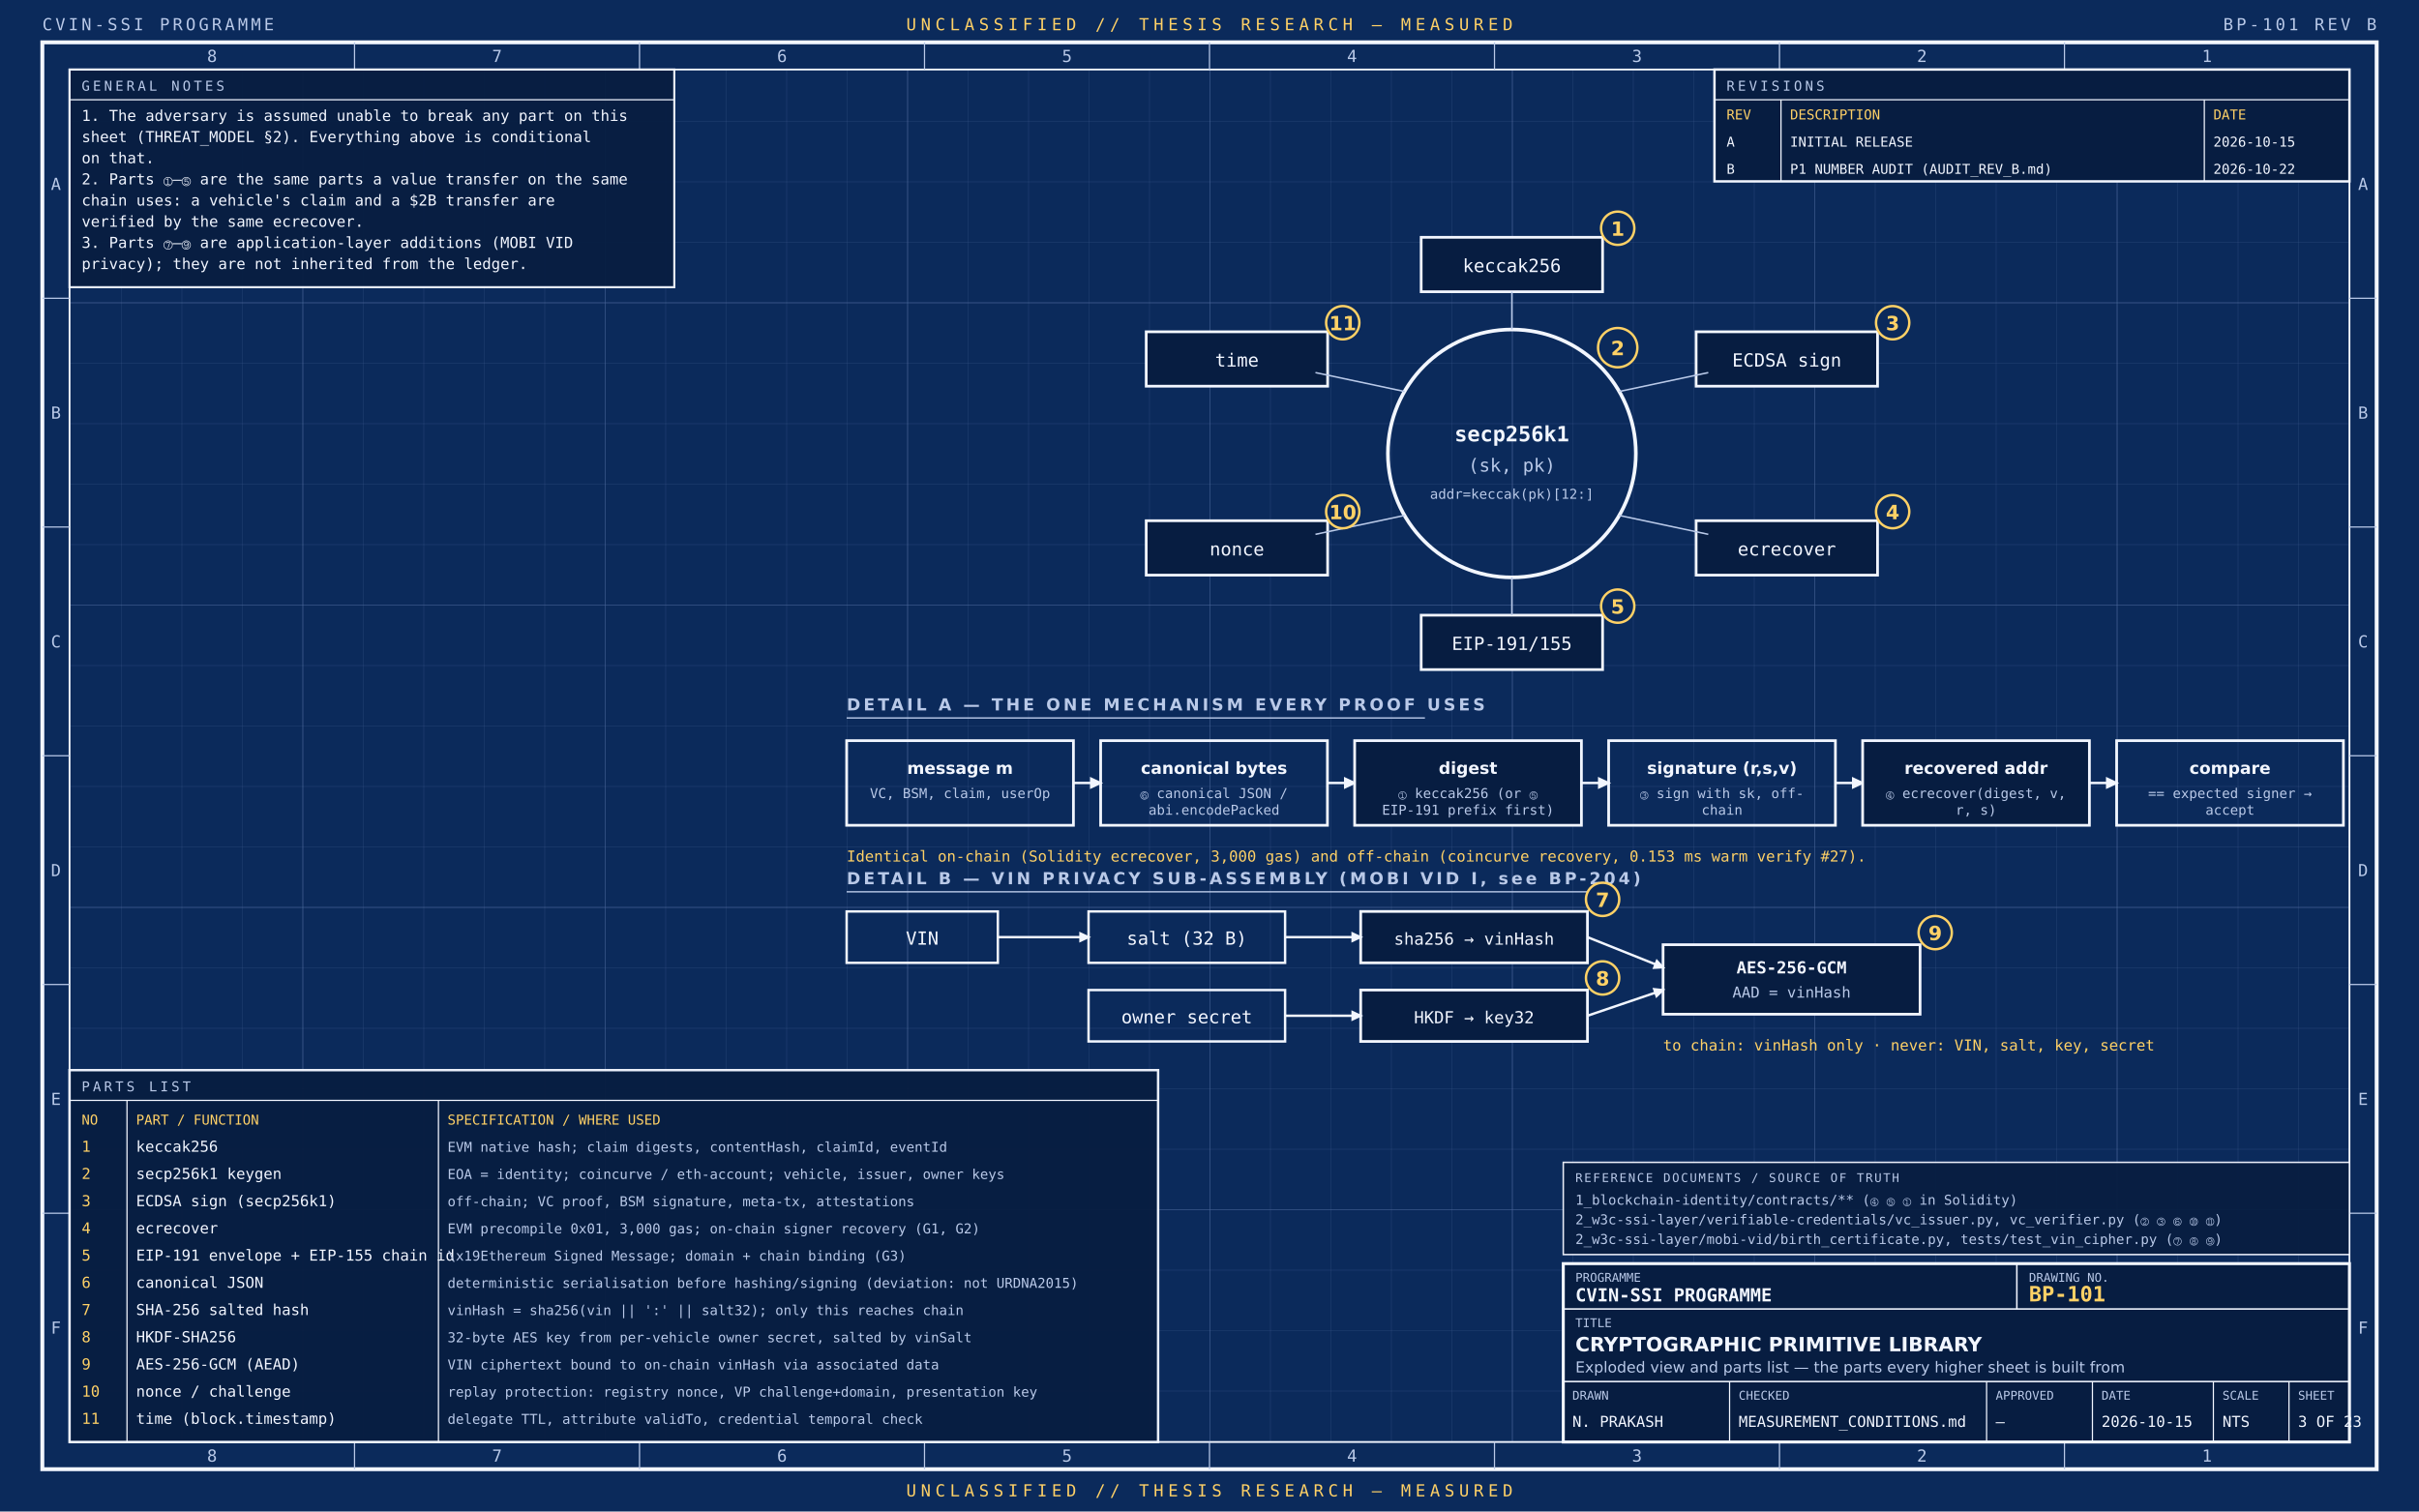
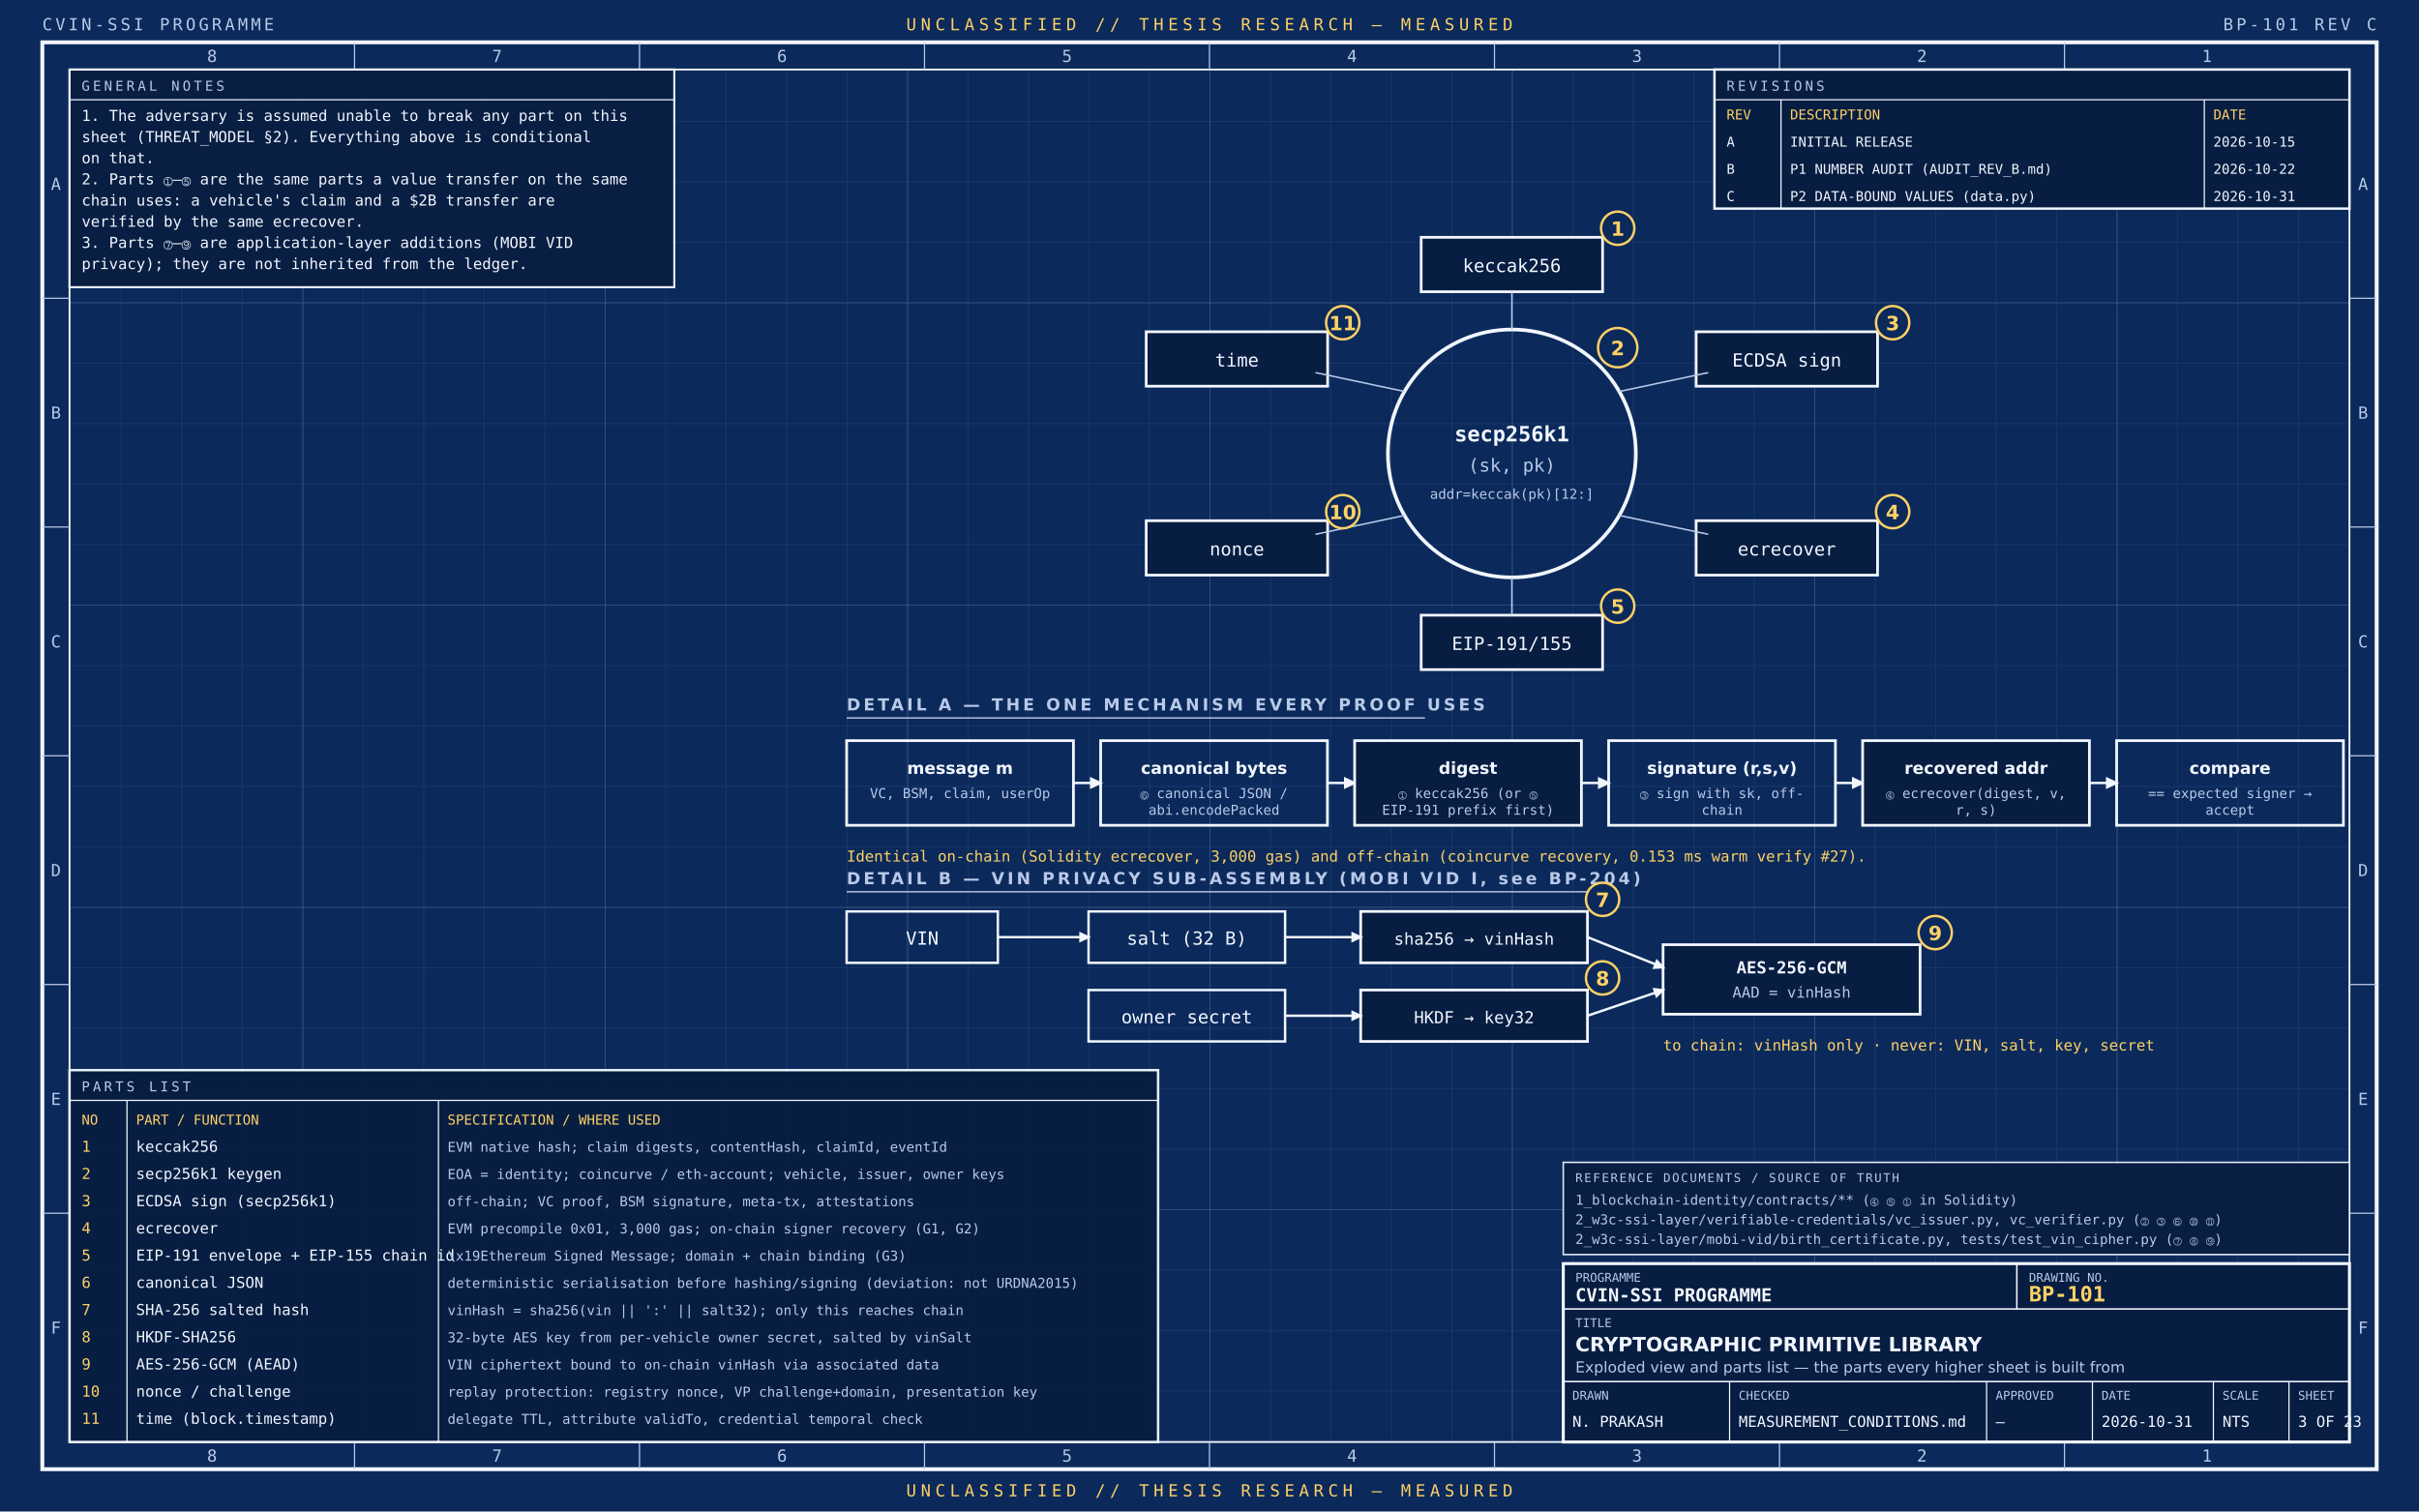
<svg xmlns="http://www.w3.org/2000/svg" width="1600" height="1000" viewBox="0 0 1600 1000">
  <defs>
    <pattern id="grid" width="40" height="40" patternUnits="userSpaceOnUse">
      <path d="M 40 0 L 0 0 0 40" fill="none" stroke="#5c78ad" stroke-width="0.35" opacity="0.55" />
    </pattern>
    <pattern id="grid2" width="200" height="200" patternUnits="userSpaceOnUse">
      <path d="M 200 0 L 0 0 0 200" fill="none" stroke="#5c78ad" stroke-width="0.7" opacity="0.6" />
    </pattern>
  </defs>
  <rect width="1600" height="1000" fill="#0b2a5b" />
  <rect x="46" y="46" width="1508" height="908" fill="url(#grid)" />
  <rect x="46" y="46" width="1508" height="908" fill="url(#grid2)" />
  <rect x="28" y="28" width="1544" height="944" fill="none" stroke="#f2f6ff" stroke-width="2.6" />
  <rect x="46" y="46" width="1508" height="908" fill="none" stroke="#f2f6ff" stroke-width="1.2" />
  <text x="140.25" y="41" font-family="DejaVu Sans Mono, Menlo, Consolas, monospace" font-size="11" fill="#b9c9e8" text-anchor="middle">8</text>
  <text x="140.25" y="967" font-family="DejaVu Sans Mono, Menlo, Consolas, monospace" font-size="11" fill="#b9c9e8" text-anchor="middle">8</text>
  <text x="328.75" y="41" font-family="DejaVu Sans Mono, Menlo, Consolas, monospace" font-size="11" fill="#b9c9e8" text-anchor="middle">7</text>
  <text x="328.75" y="967" font-family="DejaVu Sans Mono, Menlo, Consolas, monospace" font-size="11" fill="#b9c9e8" text-anchor="middle">7</text>
  <line x1="234.5" y1="28" x2="234.5" y2="46" stroke="#b9c9e8" stroke-width="0.8" />
  <line x1="234.5" y1="954" x2="234.5" y2="972" stroke="#b9c9e8" stroke-width="0.8" />
  <text x="517.25" y="41" font-family="DejaVu Sans Mono, Menlo, Consolas, monospace" font-size="11" fill="#b9c9e8" text-anchor="middle">6</text>
  <text x="517.25" y="967" font-family="DejaVu Sans Mono, Menlo, Consolas, monospace" font-size="11" fill="#b9c9e8" text-anchor="middle">6</text>
  <line x1="423.0" y1="28" x2="423.0" y2="46" stroke="#b9c9e8" stroke-width="0.8" />
  <line x1="423.0" y1="954" x2="423.0" y2="972" stroke="#b9c9e8" stroke-width="0.8" />
  <text x="705.75" y="41" font-family="DejaVu Sans Mono, Menlo, Consolas, monospace" font-size="11" fill="#b9c9e8" text-anchor="middle">5</text>
  <text x="705.75" y="967" font-family="DejaVu Sans Mono, Menlo, Consolas, monospace" font-size="11" fill="#b9c9e8" text-anchor="middle">5</text>
  <line x1="611.5" y1="28" x2="611.5" y2="46" stroke="#b9c9e8" stroke-width="0.8" />
  <line x1="611.5" y1="954" x2="611.5" y2="972" stroke="#b9c9e8" stroke-width="0.8" />
  <text x="894.25" y="41" font-family="DejaVu Sans Mono, Menlo, Consolas, monospace" font-size="11" fill="#b9c9e8" text-anchor="middle">4</text>
  <text x="894.25" y="967" font-family="DejaVu Sans Mono, Menlo, Consolas, monospace" font-size="11" fill="#b9c9e8" text-anchor="middle">4</text>
  <line x1="800.0" y1="28" x2="800.0" y2="46" stroke="#b9c9e8" stroke-width="0.8" />
  <line x1="800.0" y1="954" x2="800.0" y2="972" stroke="#b9c9e8" stroke-width="0.8" />
  <text x="1082.75" y="41" font-family="DejaVu Sans Mono, Menlo, Consolas, monospace" font-size="11" fill="#b9c9e8" text-anchor="middle">3</text>
  <text x="1082.75" y="967" font-family="DejaVu Sans Mono, Menlo, Consolas, monospace" font-size="11" fill="#b9c9e8" text-anchor="middle">3</text>
  <line x1="988.5" y1="28" x2="988.5" y2="46" stroke="#b9c9e8" stroke-width="0.8" />
  <line x1="988.5" y1="954" x2="988.5" y2="972" stroke="#b9c9e8" stroke-width="0.8" />
  <text x="1271.25" y="41" font-family="DejaVu Sans Mono, Menlo, Consolas, monospace" font-size="11" fill="#b9c9e8" text-anchor="middle">2</text>
  <text x="1271.25" y="967" font-family="DejaVu Sans Mono, Menlo, Consolas, monospace" font-size="11" fill="#b9c9e8" text-anchor="middle">2</text>
  <line x1="1177.0" y1="28" x2="1177.0" y2="46" stroke="#b9c9e8" stroke-width="0.8" />
  <line x1="1177.0" y1="954" x2="1177.0" y2="972" stroke="#b9c9e8" stroke-width="0.8" />
  <text x="1459.75" y="41" font-family="DejaVu Sans Mono, Menlo, Consolas, monospace" font-size="11" fill="#b9c9e8" text-anchor="middle">1</text>
  <text x="1459.75" y="967" font-family="DejaVu Sans Mono, Menlo, Consolas, monospace" font-size="11" fill="#b9c9e8" text-anchor="middle">1</text>
  <line x1="1365.5" y1="28" x2="1365.5" y2="46" stroke="#b9c9e8" stroke-width="0.8" />
  <line x1="1365.5" y1="954" x2="1365.5" y2="972" stroke="#b9c9e8" stroke-width="0.8" />
  <text x="37" y="125.667" font-family="DejaVu Sans Mono, Menlo, Consolas, monospace" font-size="11" fill="#b9c9e8" text-anchor="middle">A</text>
  <text x="1563" y="125.667" font-family="DejaVu Sans Mono, Menlo, Consolas, monospace" font-size="11" fill="#b9c9e8" text-anchor="middle">A</text>
  <text x="37" y="277.0" font-family="DejaVu Sans Mono, Menlo, Consolas, monospace" font-size="11" fill="#b9c9e8" text-anchor="middle">B</text>
  <text x="1563" y="277.0" font-family="DejaVu Sans Mono, Menlo, Consolas, monospace" font-size="11" fill="#b9c9e8" text-anchor="middle">B</text>
  <line x1="28" y1="197.333" x2="46" y2="197.333" stroke="#b9c9e8" stroke-width="0.8" />
  <line x1="1554" y1="197.333" x2="1572" y2="197.333" stroke="#b9c9e8" stroke-width="0.8" />
  <text x="37" y="428.333" font-family="DejaVu Sans Mono, Menlo, Consolas, monospace" font-size="11" fill="#b9c9e8" text-anchor="middle">C</text>
  <text x="1563" y="428.333" font-family="DejaVu Sans Mono, Menlo, Consolas, monospace" font-size="11" fill="#b9c9e8" text-anchor="middle">C</text>
  <line x1="28" y1="348.667" x2="46" y2="348.667" stroke="#b9c9e8" stroke-width="0.8" />
  <line x1="1554" y1="348.667" x2="1572" y2="348.667" stroke="#b9c9e8" stroke-width="0.8" />
  <text x="37" y="579.667" font-family="DejaVu Sans Mono, Menlo, Consolas, monospace" font-size="11" fill="#b9c9e8" text-anchor="middle">D</text>
  <text x="1563" y="579.667" font-family="DejaVu Sans Mono, Menlo, Consolas, monospace" font-size="11" fill="#b9c9e8" text-anchor="middle">D</text>
  <line x1="28" y1="500.0" x2="46" y2="500.0" stroke="#b9c9e8" stroke-width="0.8" />
  <line x1="1554" y1="500.0" x2="1572" y2="500.0" stroke="#b9c9e8" stroke-width="0.8" />
  <text x="37" y="731.0" font-family="DejaVu Sans Mono, Menlo, Consolas, monospace" font-size="11" fill="#b9c9e8" text-anchor="middle">E</text>
  <text x="1563" y="731.0" font-family="DejaVu Sans Mono, Menlo, Consolas, monospace" font-size="11" fill="#b9c9e8" text-anchor="middle">E</text>
  <line x1="28" y1="651.333" x2="46" y2="651.333" stroke="#b9c9e8" stroke-width="0.8" />
  <line x1="1554" y1="651.333" x2="1572" y2="651.333" stroke="#b9c9e8" stroke-width="0.8" />
  <text x="37" y="882.333" font-family="DejaVu Sans Mono, Menlo, Consolas, monospace" font-size="11" fill="#b9c9e8" text-anchor="middle">F</text>
  <text x="1563" y="882.333" font-family="DejaVu Sans Mono, Menlo, Consolas, monospace" font-size="11" fill="#b9c9e8" text-anchor="middle">F</text>
  <line x1="28" y1="802.667" x2="46" y2="802.667" stroke="#b9c9e8" stroke-width="0.8" />
  <line x1="1554" y1="802.667" x2="1572" y2="802.667" stroke="#b9c9e8" stroke-width="0.8" />
  <text x="800.0" y="20" font-family="DejaVu Sans Mono, Menlo, Consolas, monospace" font-size="11" fill="#ffd166" text-anchor="middle" letter-spacing="3">UNCLASSIFIED // THESIS RESEARCH — MEASURED</text>
  <text x="800.0" y="990" font-family="DejaVu Sans Mono, Menlo, Consolas, monospace" font-size="11" fill="#ffd166" text-anchor="middle" letter-spacing="3">UNCLASSIFIED // THESIS RESEARCH — MEASURED</text>
  <text x="28" y="20" font-family="DejaVu Sans Mono, Menlo, Consolas, monospace" font-size="11" fill="#b9c9e8" letter-spacing="2">CVIN-SSI PROGRAMME</text>
-   <text x="1572" y="20" font-family="DejaVu Sans Mono, Menlo, Consolas, monospace" font-size="11" fill="#b9c9e8" text-anchor="end" letter-spacing="2">BP-101  REV B</text>
+   <text x="1572" y="20" font-family="DejaVu Sans Mono, Menlo, Consolas, monospace" font-size="11" fill="#b9c9e8" text-anchor="end" letter-spacing="2">BP-101  REV C</text>
  <circle cx="1000" cy="300" r="82" fill="none" stroke="#f2f6ff" stroke-width="2.4" />
  <text x="1000" y="292" font-family="DejaVu Sans Mono, Menlo, Consolas, monospace" font-size="14" fill="#f2f6ff" text-anchor="middle" font-weight="bold" opacity="1.0">secp256k1</text>
  <text x="1000" y="312" font-family="DejaVu Sans Mono, Menlo, Consolas, monospace" font-size="12" fill="#b9c9e8" text-anchor="middle" font-weight="normal" opacity="1.0">(sk, pk)</text>
  <text x="1000" y="330" font-family="DejaVu Sans Mono, Menlo, Consolas, monospace" font-size="9" fill="#b9c9e8" text-anchor="middle" font-weight="normal" opacity="1.0">addr=keccak(pk)[12:]</text>
  <circle cx="1070" cy="230" r="13" fill="#0b2a5b" stroke="#ffd166" stroke-width="1.6" />
  <text x="1070" y="235" font-family="DejaVu Sans, Helvetica, Arial, sans-serif" font-size="13" fill="#ffd166" text-anchor="middle" font-weight="bold" opacity="1.0">2</text>
  <rect x="940.0" y="157.0" width="120" height="36" rx="0" fill="#071d41" stroke="#f2f6ff" stroke-width="1.8" opacity="1.0" />
  <text x="1000.0" y="180.0" font-family="DejaVu Sans Mono, Menlo, Consolas, monospace" font-size="12" fill="#f2f6ff" text-anchor="middle" font-weight="normal" opacity="1.0">keccak256</text>
  <line x1="1000.0" y1="218.0" x2="1000.0" y2="193.0" stroke="#b9c9e8" stroke-width="1.0" opacity="1.0" />
  <circle cx="1070.0" cy="151.0" r="11" fill="#0b2a5b" stroke="#ffd166" stroke-width="1.6" />
  <text x="1070.0" y="156.0" font-family="DejaVu Sans, Helvetica, Arial, sans-serif" font-size="13" fill="#ffd166" text-anchor="middle" font-weight="bold" opacity="1.0">1</text>
  <rect x="1121.865" y="219.5" width="120" height="36" rx="0" fill="#071d41" stroke="#f2f6ff" stroke-width="1.8" opacity="1.0" />
  <text x="1181.865" y="242.5" font-family="DejaVu Sans Mono, Menlo, Consolas, monospace" font-size="12" fill="#f2f6ff" text-anchor="middle" font-weight="normal" opacity="1.0">ECDSA sign</text>
  <line x1="1071.014" y1="259.0" x2="1129.904" y2="246.5" stroke="#b9c9e8" stroke-width="1.0" opacity="1.0" />
  <circle cx="1251.865" cy="213.5" r="11" fill="#0b2a5b" stroke="#ffd166" stroke-width="1.6" />
  <text x="1251.865" y="218.5" font-family="DejaVu Sans, Helvetica, Arial, sans-serif" font-size="13" fill="#ffd166" text-anchor="middle" font-weight="bold" opacity="1.0">3</text>
  <rect x="1121.865" y="344.5" width="120" height="36" rx="0" fill="#071d41" stroke="#f2f6ff" stroke-width="1.8" opacity="1.0" />
  <text x="1181.865" y="367.5" font-family="DejaVu Sans Mono, Menlo, Consolas, monospace" font-size="12" fill="#f2f6ff" text-anchor="middle" font-weight="normal" opacity="1.0">ecrecover</text>
  <line x1="1071.014" y1="341.0" x2="1129.904" y2="353.5" stroke="#b9c9e8" stroke-width="1.0" opacity="1.0" />
  <circle cx="1251.865" cy="338.5" r="11" fill="#0b2a5b" stroke="#ffd166" stroke-width="1.6" />
  <text x="1251.865" y="343.5" font-family="DejaVu Sans, Helvetica, Arial, sans-serif" font-size="13" fill="#ffd166" text-anchor="middle" font-weight="bold" opacity="1.0">4</text>
  <rect x="940.0" y="407.0" width="120" height="36" rx="0" fill="#071d41" stroke="#f2f6ff" stroke-width="1.8" opacity="1.0" />
  <text x="1000.0" y="430.0" font-family="DejaVu Sans Mono, Menlo, Consolas, monospace" font-size="12" fill="#f2f6ff" text-anchor="middle" font-weight="normal" opacity="1.0">EIP-191/155</text>
  <line x1="1000.0" y1="382.0" x2="1000.0" y2="407.0" stroke="#b9c9e8" stroke-width="1.0" opacity="1.0" />
  <circle cx="1070.0" cy="401.0" r="11" fill="#0b2a5b" stroke="#ffd166" stroke-width="1.6" />
  <text x="1070.0" y="406.0" font-family="DejaVu Sans, Helvetica, Arial, sans-serif" font-size="13" fill="#ffd166" text-anchor="middle" font-weight="bold" opacity="1.0">5</text>
  <rect x="758.135" y="344.5" width="120" height="36" rx="0" fill="#071d41" stroke="#f2f6ff" stroke-width="1.8" opacity="1.0" />
  <text x="818.135" y="367.5" font-family="DejaVu Sans Mono, Menlo, Consolas, monospace" font-size="12" fill="#f2f6ff" text-anchor="middle" font-weight="normal" opacity="1.0">nonce</text>
  <line x1="928.986" y1="341.0" x2="870.096" y2="353.5" stroke="#b9c9e8" stroke-width="1.0" opacity="1.0" />
  <circle cx="888.135" cy="338.5" r="11" fill="#0b2a5b" stroke="#ffd166" stroke-width="1.6" />
  <text x="888.135" y="343.5" font-family="DejaVu Sans, Helvetica, Arial, sans-serif" font-size="13" fill="#ffd166" text-anchor="middle" font-weight="bold" opacity="1.0">10</text>
  <rect x="758.135" y="219.5" width="120" height="36" rx="0" fill="#071d41" stroke="#f2f6ff" stroke-width="1.8" opacity="1.0" />
  <text x="818.135" y="242.5" font-family="DejaVu Sans Mono, Menlo, Consolas, monospace" font-size="12" fill="#f2f6ff" text-anchor="middle" font-weight="normal" opacity="1.0">time</text>
  <line x1="928.986" y1="259.0" x2="870.096" y2="246.5" stroke="#b9c9e8" stroke-width="1.0" opacity="1.0" />
  <circle cx="888.135" cy="213.5" r="11" fill="#0b2a5b" stroke="#ffd166" stroke-width="1.6" />
  <text x="888.135" y="218.5" font-family="DejaVu Sans, Helvetica, Arial, sans-serif" font-size="13" fill="#ffd166" text-anchor="middle" font-weight="bold" opacity="1.0">11</text>
  <text x="560" y="470" font-family="DejaVu Sans, Helvetica, Arial, sans-serif" font-size="11" fill="#b9c9e8" text-anchor="start" font-weight="bold" opacity="1.0" letter-spacing="2">DETAIL A — THE ONE MECHANISM EVERY PROOF USES</text>
  <line x1="560" y1="475" x2="942.5" y2="475" stroke="#b9c9e8" stroke-width="0.9" opacity="1.0" />
  <rect x="560" y="490" width="150" height="56" rx="0" fill="none" stroke="#f2f6ff" stroke-width="1.8" opacity="1.0" />
  <text x="635" y="512" font-family="DejaVu Sans, Helvetica, Arial, sans-serif" font-size="11" fill="#f2f6ff" text-anchor="middle" font-weight="bold" opacity="1.0">message m</text>
  <text x="635" y="528" font-family="DejaVu Sans Mono, Menlo, Consolas, monospace" font-size="9" fill="#b9c9e8" text-anchor="middle" font-weight="normal" opacity="1.0">VC, BSM, claim, userOp</text>
  <line x1="710" y1="518" x2="728" y2="518" stroke="#f2f6ff" stroke-width="1.6" opacity="1.0" />
  <polygon points="721.656,520.958 728,518 721.656,515.042" fill="#f2f6ff" stroke="#f2f6ff" stroke-width="1.4" />
  <rect x="728" y="490" width="150" height="56" rx="0" fill="none" stroke="#f2f6ff" stroke-width="1.8" opacity="1.0" />
  <text x="803" y="512" font-family="DejaVu Sans, Helvetica, Arial, sans-serif" font-size="11" fill="#f2f6ff" text-anchor="middle" font-weight="bold" opacity="1.0">canonical bytes</text>
  <text x="803" y="528" font-family="DejaVu Sans Mono, Menlo, Consolas, monospace" font-size="9" fill="#b9c9e8" text-anchor="middle" font-weight="normal" opacity="1.0">⑥ canonical JSON /</text>
  <text x="803" y="539" font-family="DejaVu Sans Mono, Menlo, Consolas, monospace" font-size="9" fill="#b9c9e8" text-anchor="middle" font-weight="normal" opacity="1.0">abi.encodePacked</text>
  <line x1="878" y1="518" x2="896" y2="518" stroke="#f2f6ff" stroke-width="1.6" opacity="1.0" />
  <polygon points="889.656,520.958 896,518 889.656,515.042" fill="#f2f6ff" stroke="#f2f6ff" stroke-width="1.4" />
  <rect x="896" y="490" width="150" height="56" rx="0" fill="#071d41" stroke="#f2f6ff" stroke-width="1.8" opacity="1.0" />
  <text x="971" y="512" font-family="DejaVu Sans, Helvetica, Arial, sans-serif" font-size="11" fill="#f2f6ff" text-anchor="middle" font-weight="bold" opacity="1.0">digest</text>
  <text x="971" y="528" font-family="DejaVu Sans Mono, Menlo, Consolas, monospace" font-size="9" fill="#b9c9e8" text-anchor="middle" font-weight="normal" opacity="1.0">① keccak256 (or ⑤</text>
  <text x="971" y="539" font-family="DejaVu Sans Mono, Menlo, Consolas, monospace" font-size="9" fill="#b9c9e8" text-anchor="middle" font-weight="normal" opacity="1.0">EIP-191 prefix first)</text>
  <line x1="1046" y1="518" x2="1064" y2="518" stroke="#f2f6ff" stroke-width="1.6" opacity="1.0" />
  <polygon points="1057.656,520.958 1064,518 1057.656,515.042" fill="#f2f6ff" stroke="#f2f6ff" stroke-width="1.4" />
  <rect x="1064" y="490" width="150" height="56" rx="0" fill="none" stroke="#f2f6ff" stroke-width="1.8" opacity="1.0" />
  <text x="1139" y="512" font-family="DejaVu Sans, Helvetica, Arial, sans-serif" font-size="11" fill="#f2f6ff" text-anchor="middle" font-weight="bold" opacity="1.0">signature (r,s,v)</text>
  <text x="1139" y="528" font-family="DejaVu Sans Mono, Menlo, Consolas, monospace" font-size="9" fill="#b9c9e8" text-anchor="middle" font-weight="normal" opacity="1.0">③ sign with sk, off-</text>
  <text x="1139" y="539" font-family="DejaVu Sans Mono, Menlo, Consolas, monospace" font-size="9" fill="#b9c9e8" text-anchor="middle" font-weight="normal" opacity="1.0">chain</text>
  <line x1="1214" y1="518" x2="1232" y2="518" stroke="#f2f6ff" stroke-width="1.6" opacity="1.0" />
  <polygon points="1225.656,520.958 1232,518 1225.656,515.042" fill="#f2f6ff" stroke="#f2f6ff" stroke-width="1.4" />
  <rect x="1232" y="490" width="150" height="56" rx="0" fill="#071d41" stroke="#f2f6ff" stroke-width="1.8" opacity="1.0" />
  <text x="1307" y="512" font-family="DejaVu Sans, Helvetica, Arial, sans-serif" font-size="11" fill="#f2f6ff" text-anchor="middle" font-weight="bold" opacity="1.0">recovered addr</text>
  <text x="1307" y="528" font-family="DejaVu Sans Mono, Menlo, Consolas, monospace" font-size="9" fill="#b9c9e8" text-anchor="middle" font-weight="normal" opacity="1.0">④ ecrecover(digest, v,</text>
  <text x="1307" y="539" font-family="DejaVu Sans Mono, Menlo, Consolas, monospace" font-size="9" fill="#b9c9e8" text-anchor="middle" font-weight="normal" opacity="1.0">r, s)</text>
  <line x1="1382" y1="518" x2="1400" y2="518" stroke="#f2f6ff" stroke-width="1.6" opacity="1.0" />
  <polygon points="1393.656,520.958 1400,518 1393.656,515.042" fill="#f2f6ff" stroke="#f2f6ff" stroke-width="1.4" />
  <rect x="1400" y="490" width="150" height="56" rx="0" fill="none" stroke="#f2f6ff" stroke-width="1.8" opacity="1.0" />
  <text x="1475" y="512" font-family="DejaVu Sans, Helvetica, Arial, sans-serif" font-size="11" fill="#f2f6ff" text-anchor="middle" font-weight="bold" opacity="1.0">compare</text>
  <text x="1475" y="528" font-family="DejaVu Sans Mono, Menlo, Consolas, monospace" font-size="9" fill="#b9c9e8" text-anchor="middle" font-weight="normal" opacity="1.0">== expected signer →</text>
  <text x="1475" y="539" font-family="DejaVu Sans Mono, Menlo, Consolas, monospace" font-size="9" fill="#b9c9e8" text-anchor="middle" font-weight="normal" opacity="1.0">accept</text>
  <text x="560" y="570" font-family="DejaVu Sans Mono, Menlo, Consolas, monospace" font-size="10" fill="#ffd166" text-anchor="start" font-weight="normal" opacity="1.0">Identical on-chain (Solidity ecrecover, 3,000 gas) and off-chain (coincurve recovery, 0.153 ms warm verify #27).</text>
  <text x="560" y="585" font-family="DejaVu Sans, Helvetica, Arial, sans-serif" font-size="11" fill="#b9c9e8" text-anchor="start" font-weight="bold" opacity="1.0" letter-spacing="2">DETAIL B — VIN PRIVACY SUB-ASSEMBLY (MOBI VID I, see BP-204)</text>
  <line x1="560" y1="590" x2="1070.0" y2="590" stroke="#b9c9e8" stroke-width="0.9" opacity="1.0" />
  <rect x="560" y="603" width="100" height="34" rx="0" fill="none" stroke="#f2f6ff" stroke-width="1.6" opacity="1.0" />
  <text x="610" y="625" font-family="DejaVu Sans Mono, Menlo, Consolas, monospace" font-size="12" fill="#f2f6ff" text-anchor="middle" font-weight="normal" opacity="1.0">VIN</text>
  <rect x="720" y="603" width="130" height="34" rx="0" fill="none" stroke="#f2f6ff" stroke-width="1.6" opacity="1.0" />
  <text x="785" y="625" font-family="DejaVu Sans Mono, Menlo, Consolas, monospace" font-size="12" fill="#f2f6ff" text-anchor="middle" font-weight="normal" opacity="1.0">salt (32 B)</text>
  <line x1="660" y1="620" x2="720" y2="620" stroke="#f2f6ff" stroke-width="1.6" opacity="1.0" />
  <polygon points="714.562,622.536 720,620 714.562,617.464" fill="#f2f6ff" stroke="#f2f6ff" stroke-width="1.4" />
  <rect x="900" y="603" width="150" height="34" rx="0" fill="#071d41" stroke="#f2f6ff" stroke-width="1.8" opacity="1.0" />
  <text x="975" y="625" font-family="DejaVu Sans Mono, Menlo, Consolas, monospace" font-size="11" fill="#f2f6ff" text-anchor="middle" font-weight="normal" opacity="1.0">sha256 → vinHash</text>
  <line x1="850" y1="620" x2="900" y2="620" stroke="#f2f6ff" stroke-width="1.6" opacity="1.0" />
  <polygon points="894.562,622.536 900,620 894.562,617.464" fill="#f2f6ff" stroke="#f2f6ff" stroke-width="1.4" />
  <circle cx="1060" cy="595" r="11" fill="#0b2a5b" stroke="#ffd166" stroke-width="1.6" />
  <text x="1060" y="600" font-family="DejaVu Sans, Helvetica, Arial, sans-serif" font-size="13" fill="#ffd166" text-anchor="middle" font-weight="bold" opacity="1.0">7</text>
  <rect x="720" y="655" width="130" height="34" rx="0" fill="none" stroke="#f2f6ff" stroke-width="1.6" opacity="1.0" />
  <text x="785" y="677" font-family="DejaVu Sans Mono, Menlo, Consolas, monospace" font-size="12" fill="#f2f6ff" text-anchor="middle" font-weight="normal" opacity="1.0">owner secret</text>
  <rect x="900" y="655" width="150" height="34" rx="0" fill="#071d41" stroke="#f2f6ff" stroke-width="1.8" opacity="1.0" />
  <text x="975" y="677" font-family="DejaVu Sans Mono, Menlo, Consolas, monospace" font-size="11" fill="#f2f6ff" text-anchor="middle" font-weight="normal" opacity="1.0">HKDF → key32</text>
  <line x1="850" y1="672" x2="900" y2="672" stroke="#f2f6ff" stroke-width="1.6" opacity="1.0" />
  <polygon points="894.562,674.536 900,672 894.562,669.464" fill="#f2f6ff" stroke="#f2f6ff" stroke-width="1.4" />
  <circle cx="1060" cy="647" r="11" fill="#0b2a5b" stroke="#ffd166" stroke-width="1.6" />
  <text x="1060" y="652" font-family="DejaVu Sans, Helvetica, Arial, sans-serif" font-size="13" fill="#ffd166" text-anchor="middle" font-weight="bold" opacity="1.0">8</text>
  <rect x="1100" y="625" width="170" height="46" rx="0" fill="#071d41" stroke="#f2f6ff" stroke-width="1.8" opacity="1.0" />
  <text x="1185" y="644" font-family="DejaVu Sans Mono, Menlo, Consolas, monospace" font-size="11" fill="#f2f6ff" text-anchor="middle" font-weight="bold" opacity="1.0">AES-256-GCM</text>
  <text x="1185" y="660" font-family="DejaVu Sans Mono, Menlo, Consolas, monospace" font-size="10" fill="#b9c9e8" text-anchor="middle" font-weight="normal" opacity="1.0">AAD = vinHash</text>
  <line x1="1050" y1="620" x2="1100" y2="640" stroke="#f2f6ff" stroke-width="1.6" opacity="1.0" />
  <polygon points="1094.009,640.335 1100,640 1095.893,635.626" fill="#f2f6ff" stroke="#f2f6ff" stroke-width="1.4" />
  <line x1="1050" y1="672" x2="1100" y2="655" stroke="#f2f6ff" stroke-width="1.6" opacity="1.0" />
  <polygon points="1095.668,659.151 1100,655 1094.035,654.35" fill="#f2f6ff" stroke="#f2f6ff" stroke-width="1.4" />
  <circle cx="1280" cy="617" r="11" fill="#0b2a5b" stroke="#ffd166" stroke-width="1.6" />
  <text x="1280" y="622" font-family="DejaVu Sans, Helvetica, Arial, sans-serif" font-size="13" fill="#ffd166" text-anchor="middle" font-weight="bold" opacity="1.0">9</text>
  <text x="1100" y="695" font-family="DejaVu Sans Mono, Menlo, Consolas, monospace" font-size="10" fill="#ffd166" text-anchor="start" font-weight="normal" opacity="1.0">to chain: vinHash only  ·  never: VIN, salt, key, secret</text>
  <rect x="46" y="46" width="400" height="144" rx="0" fill="#071d41" stroke="#f2f6ff" stroke-width="1.4" opacity="0.95" />
  <text x="54" y="60" font-family="DejaVu Sans Mono, Menlo, Consolas, monospace" font-size="9" fill="#b9c9e8" text-anchor="start" font-weight="normal" opacity="1.0" letter-spacing="2">GENERAL NOTES</text>
  <line x1="46" y1="66" x2="446" y2="66" stroke="#f2f6ff" stroke-width="0.8" opacity="1.0" />
  <text x="54" y="80" font-family="DejaVu Sans Mono, Menlo, Consolas, monospace" font-size="10" fill="#f2f6ff" text-anchor="start" font-weight="normal" opacity="1.0">1. The adversary is assumed unable to break any part on this</text>
  <text x="54" y="94" font-family="DejaVu Sans Mono, Menlo, Consolas, monospace" font-size="10" fill="#f2f6ff" text-anchor="start" font-weight="normal" opacity="1.0">   sheet (THREAT_MODEL §2). Everything above is conditional</text>
  <text x="54" y="108" font-family="DejaVu Sans Mono, Menlo, Consolas, monospace" font-size="10" fill="#f2f6ff" text-anchor="start" font-weight="normal" opacity="1.0">   on that.</text>
  <text x="54" y="122" font-family="DejaVu Sans Mono, Menlo, Consolas, monospace" font-size="10" fill="#f2f6ff" text-anchor="start" font-weight="normal" opacity="1.0">2. Parts ①–⑤ are the same parts a value transfer on the same</text>
  <text x="54" y="136" font-family="DejaVu Sans Mono, Menlo, Consolas, monospace" font-size="10" fill="#f2f6ff" text-anchor="start" font-weight="normal" opacity="1.0">   chain uses: a vehicle's claim and a $2B transfer are</text>
  <text x="54" y="150" font-family="DejaVu Sans Mono, Menlo, Consolas, monospace" font-size="10" fill="#f2f6ff" text-anchor="start" font-weight="normal" opacity="1.0">   verified by the same ecrecover.</text>
  <text x="54" y="164" font-family="DejaVu Sans Mono, Menlo, Consolas, monospace" font-size="10" fill="#f2f6ff" text-anchor="start" font-weight="normal" opacity="1.0">3. Parts ⑦–⑨ are application-layer additions (MOBI VID</text>
  <text x="54" y="178" font-family="DejaVu Sans Mono, Menlo, Consolas, monospace" font-size="10" fill="#f2f6ff" text-anchor="start" font-weight="normal" opacity="1.0">   privacy); they are not inherited from the ledger.</text>
-   <rect x="1134" y="46" width="420" height="74" rx="0" fill="#071d41" stroke="#f2f6ff" stroke-width="1.6" opacity="1.0" />
+   <rect x="1134" y="46" width="420" height="92" rx="0" fill="#071d41" stroke="#f2f6ff" stroke-width="1.6" opacity="1.0" />
  <text x="1142" y="60" font-family="DejaVu Sans Mono, Menlo, Consolas, monospace" font-size="9" fill="#b9c9e8" text-anchor="start" font-weight="normal" opacity="1.0" letter-spacing="2">REVISIONS</text>
  <line x1="1134" y1="66" x2="1554" y2="66" stroke="#f2f6ff" stroke-width="0.8" opacity="1.0" />
  <text x="1142" y="79" font-family="DejaVu Sans Mono, Menlo, Consolas, monospace" font-size="9" fill="#ffd166" text-anchor="start" font-weight="normal" opacity="1.0">REV</text>
  <text x="1184" y="79" font-family="DejaVu Sans Mono, Menlo, Consolas, monospace" font-size="9" fill="#ffd166" text-anchor="start" font-weight="normal" opacity="1.0">DESCRIPTION</text>
  <text x="1464" y="79" font-family="DejaVu Sans Mono, Menlo, Consolas, monospace" font-size="9" fill="#ffd166" text-anchor="start" font-weight="normal" opacity="1.0">DATE</text>
  <text x="1142" y="97" font-family="DejaVu Sans Mono, Menlo, Consolas, monospace" font-size="9" fill="#f2f6ff" text-anchor="start" font-weight="normal" opacity="1.0">A</text>
  <text x="1184" y="97" font-family="DejaVu Sans Mono, Menlo, Consolas, monospace" font-size="9" fill="#f2f6ff" text-anchor="start" font-weight="normal" opacity="1.0">INITIAL RELEASE</text>
  <text x="1464" y="97" font-family="DejaVu Sans Mono, Menlo, Consolas, monospace" font-size="9" fill="#f2f6ff" text-anchor="start" font-weight="normal" opacity="1.0">2026-10-15</text>
  <text x="1142" y="115" font-family="DejaVu Sans Mono, Menlo, Consolas, monospace" font-size="9" fill="#f2f6ff" text-anchor="start" font-weight="normal" opacity="1.0">B</text>
  <text x="1184" y="115" font-family="DejaVu Sans Mono, Menlo, Consolas, monospace" font-size="9" fill="#f2f6ff" text-anchor="start" font-weight="normal" opacity="1.0">P1 NUMBER AUDIT (AUDIT_REV_B.md)</text>
  <text x="1464" y="115" font-family="DejaVu Sans Mono, Menlo, Consolas, monospace" font-size="9" fill="#f2f6ff" text-anchor="start" font-weight="normal" opacity="1.0">2026-10-22</text>
-   <line x1="1178" y1="66" x2="1178" y2="120" stroke="#f2f6ff" stroke-width="0.8" opacity="1.0" />
-   <line x1="1458" y1="66" x2="1458" y2="120" stroke="#f2f6ff" stroke-width="0.8" opacity="1.0" />
+   <text x="1142" y="133" font-family="DejaVu Sans Mono, Menlo, Consolas, monospace" font-size="9" fill="#f2f6ff" text-anchor="start" font-weight="normal" opacity="1.0">C</text>
+   <text x="1184" y="133" font-family="DejaVu Sans Mono, Menlo, Consolas, monospace" font-size="9" fill="#f2f6ff" text-anchor="start" font-weight="normal" opacity="1.0">P2 DATA-BOUND VALUES (data.py)</text>
+   <text x="1464" y="133" font-family="DejaVu Sans Mono, Menlo, Consolas, monospace" font-size="9" fill="#f2f6ff" text-anchor="start" font-weight="normal" opacity="1.0">2026-10-31</text>
+   <line x1="1178" y1="66" x2="1178" y2="138" stroke="#f2f6ff" stroke-width="0.8" opacity="1.0" />
+   <line x1="1458" y1="66" x2="1458" y2="138" stroke="#f2f6ff" stroke-width="0.8" opacity="1.0" />
  <rect x="46" y="708" width="720" height="246" rx="0" fill="#071d41" stroke="#f2f6ff" stroke-width="1.6" opacity="0.96" />
  <text x="54" y="722" font-family="DejaVu Sans Mono, Menlo, Consolas, monospace" font-size="9" fill="#b9c9e8" text-anchor="start" font-weight="normal" opacity="1.0" letter-spacing="2">PARTS LIST</text>
  <line x1="46" y1="728" x2="766" y2="728" stroke="#f2f6ff" stroke-width="0.8" opacity="1.0" />
  <text x="54" y="744" font-family="DejaVu Sans Mono, Menlo, Consolas, monospace" font-size="9" fill="#ffd166" text-anchor="start" font-weight="normal" opacity="1.0">NO</text>
  <text x="90" y="744" font-family="DejaVu Sans Mono, Menlo, Consolas, monospace" font-size="9" fill="#ffd166" text-anchor="start" font-weight="normal" opacity="1.0">PART / FUNCTION</text>
  <text x="296" y="744" font-family="DejaVu Sans Mono, Menlo, Consolas, monospace" font-size="9" fill="#ffd166" text-anchor="start" font-weight="normal" opacity="1.0">SPECIFICATION / WHERE USED</text>
  <text x="54" y="762" font-family="DejaVu Sans Mono, Menlo, Consolas, monospace" font-size="10" fill="#ffd166" text-anchor="start" font-weight="normal" opacity="1.0">1</text>
  <text x="90" y="762" font-family="DejaVu Sans Mono, Menlo, Consolas, monospace" font-size="10" fill="#f2f6ff" text-anchor="start" font-weight="normal" opacity="1.0">keccak256</text>
  <text x="296" y="762" font-family="DejaVu Sans Mono, Menlo, Consolas, monospace" font-size="9" fill="#b9c9e8" text-anchor="start" font-weight="normal" opacity="1.0">EVM native hash; claim digests, contentHash, claimId, eventId</text>
  <text x="54" y="780" font-family="DejaVu Sans Mono, Menlo, Consolas, monospace" font-size="10" fill="#ffd166" text-anchor="start" font-weight="normal" opacity="1.0">2</text>
  <text x="90" y="780" font-family="DejaVu Sans Mono, Menlo, Consolas, monospace" font-size="10" fill="#f2f6ff" text-anchor="start" font-weight="normal" opacity="1.0">secp256k1 keygen</text>
  <text x="296" y="780" font-family="DejaVu Sans Mono, Menlo, Consolas, monospace" font-size="9" fill="#b9c9e8" text-anchor="start" font-weight="normal" opacity="1.0">EOA = identity; coincurve / eth-account; vehicle, issuer, owner keys</text>
  <text x="54" y="798" font-family="DejaVu Sans Mono, Menlo, Consolas, monospace" font-size="10" fill="#ffd166" text-anchor="start" font-weight="normal" opacity="1.0">3</text>
  <text x="90" y="798" font-family="DejaVu Sans Mono, Menlo, Consolas, monospace" font-size="10" fill="#f2f6ff" text-anchor="start" font-weight="normal" opacity="1.0">ECDSA sign (secp256k1)</text>
  <text x="296" y="798" font-family="DejaVu Sans Mono, Menlo, Consolas, monospace" font-size="9" fill="#b9c9e8" text-anchor="start" font-weight="normal" opacity="1.0">off-chain; VC proof, BSM signature, meta-tx, attestations</text>
  <text x="54" y="816" font-family="DejaVu Sans Mono, Menlo, Consolas, monospace" font-size="10" fill="#ffd166" text-anchor="start" font-weight="normal" opacity="1.0">4</text>
  <text x="90" y="816" font-family="DejaVu Sans Mono, Menlo, Consolas, monospace" font-size="10" fill="#f2f6ff" text-anchor="start" font-weight="normal" opacity="1.0">ecrecover</text>
  <text x="296" y="816" font-family="DejaVu Sans Mono, Menlo, Consolas, monospace" font-size="9" fill="#b9c9e8" text-anchor="start" font-weight="normal" opacity="1.0">EVM precompile 0x01, 3,000 gas; on-chain signer recovery (G1, G2)</text>
  <text x="54" y="834" font-family="DejaVu Sans Mono, Menlo, Consolas, monospace" font-size="10" fill="#ffd166" text-anchor="start" font-weight="normal" opacity="1.0">5</text>
  <text x="90" y="834" font-family="DejaVu Sans Mono, Menlo, Consolas, monospace" font-size="10" fill="#f2f6ff" text-anchor="start" font-weight="normal" opacity="1.0">EIP-191 envelope + EIP-155 chain id</text>
  <text x="296" y="834" font-family="DejaVu Sans Mono, Menlo, Consolas, monospace" font-size="9" fill="#b9c9e8" text-anchor="start" font-weight="normal" opacity="1.0">\x19Ethereum Signed Message; domain + chain binding (G3)</text>
  <text x="54" y="852" font-family="DejaVu Sans Mono, Menlo, Consolas, monospace" font-size="10" fill="#ffd166" text-anchor="start" font-weight="normal" opacity="1.0">6</text>
  <text x="90" y="852" font-family="DejaVu Sans Mono, Menlo, Consolas, monospace" font-size="10" fill="#f2f6ff" text-anchor="start" font-weight="normal" opacity="1.0">canonical JSON</text>
  <text x="296" y="852" font-family="DejaVu Sans Mono, Menlo, Consolas, monospace" font-size="9" fill="#b9c9e8" text-anchor="start" font-weight="normal" opacity="1.0">deterministic serialisation before hashing/signing (deviation: not URDNA2015)</text>
  <text x="54" y="870" font-family="DejaVu Sans Mono, Menlo, Consolas, monospace" font-size="10" fill="#ffd166" text-anchor="start" font-weight="normal" opacity="1.0">7</text>
  <text x="90" y="870" font-family="DejaVu Sans Mono, Menlo, Consolas, monospace" font-size="10" fill="#f2f6ff" text-anchor="start" font-weight="normal" opacity="1.0">SHA-256 salted hash</text>
  <text x="296" y="870" font-family="DejaVu Sans Mono, Menlo, Consolas, monospace" font-size="9" fill="#b9c9e8" text-anchor="start" font-weight="normal" opacity="1.0">vinHash = sha256(vin || ':' || salt32); only this reaches chain</text>
  <text x="54" y="888" font-family="DejaVu Sans Mono, Menlo, Consolas, monospace" font-size="10" fill="#ffd166" text-anchor="start" font-weight="normal" opacity="1.0">8</text>
  <text x="90" y="888" font-family="DejaVu Sans Mono, Menlo, Consolas, monospace" font-size="10" fill="#f2f6ff" text-anchor="start" font-weight="normal" opacity="1.0">HKDF-SHA256</text>
  <text x="296" y="888" font-family="DejaVu Sans Mono, Menlo, Consolas, monospace" font-size="9" fill="#b9c9e8" text-anchor="start" font-weight="normal" opacity="1.0">32-byte AES key from per-vehicle owner secret, salted by vinSalt</text>
  <text x="54" y="906" font-family="DejaVu Sans Mono, Menlo, Consolas, monospace" font-size="10" fill="#ffd166" text-anchor="start" font-weight="normal" opacity="1.0">9</text>
  <text x="90" y="906" font-family="DejaVu Sans Mono, Menlo, Consolas, monospace" font-size="10" fill="#f2f6ff" text-anchor="start" font-weight="normal" opacity="1.0">AES-256-GCM (AEAD)</text>
  <text x="296" y="906" font-family="DejaVu Sans Mono, Menlo, Consolas, monospace" font-size="9" fill="#b9c9e8" text-anchor="start" font-weight="normal" opacity="1.0">VIN ciphertext bound to on-chain vinHash via associated data</text>
  <text x="54" y="924" font-family="DejaVu Sans Mono, Menlo, Consolas, monospace" font-size="10" fill="#ffd166" text-anchor="start" font-weight="normal" opacity="1.0">10</text>
  <text x="90" y="924" font-family="DejaVu Sans Mono, Menlo, Consolas, monospace" font-size="10" fill="#f2f6ff" text-anchor="start" font-weight="normal" opacity="1.0">nonce / challenge</text>
  <text x="296" y="924" font-family="DejaVu Sans Mono, Menlo, Consolas, monospace" font-size="9" fill="#b9c9e8" text-anchor="start" font-weight="normal" opacity="1.0">replay protection: registry nonce, VP challenge+domain, presentation key</text>
  <text x="54" y="942" font-family="DejaVu Sans Mono, Menlo, Consolas, monospace" font-size="10" fill="#ffd166" text-anchor="start" font-weight="normal" opacity="1.0">11</text>
  <text x="90" y="942" font-family="DejaVu Sans Mono, Menlo, Consolas, monospace" font-size="10" fill="#f2f6ff" text-anchor="start" font-weight="normal" opacity="1.0">time (block.timestamp)</text>
  <text x="296" y="942" font-family="DejaVu Sans Mono, Menlo, Consolas, monospace" font-size="9" fill="#b9c9e8" text-anchor="start" font-weight="normal" opacity="1.0">delegate TTL, attribute validTo, credential temporal check</text>
  <line x1="84" y1="728" x2="84" y2="954" stroke="#f2f6ff" stroke-width="0.8" opacity="1.0" />
  <line x1="290" y1="728" x2="290" y2="954" stroke="#f2f6ff" stroke-width="0.8" opacity="1.0" />
  <rect x="1034" y="769" width="520" height="61" rx="0" fill="#071d41" stroke="#f2f6ff" stroke-width="1.0" opacity="0.95" />
  <text x="1042" y="782" font-family="DejaVu Sans Mono, Menlo, Consolas, monospace" font-size="8" fill="#b9c9e8" text-anchor="start" font-weight="normal" opacity="1.0" letter-spacing="1">REFERENCE DOCUMENTS / SOURCE OF TRUTH</text>
  <text x="1042" y="797" font-family="DejaVu Sans Mono, Menlo, Consolas, monospace" font-size="9" fill="#b9c9e8" text-anchor="start" font-weight="normal" opacity="1.0">1_blockchain-identity/contracts/** (④ ⑤ ① in Solidity)</text>
  <text x="1042" y="810" font-family="DejaVu Sans Mono, Menlo, Consolas, monospace" font-size="9" fill="#b9c9e8" text-anchor="start" font-weight="normal" opacity="1.0">2_w3c-ssi-layer/verifiable-credentials/vc_issuer.py, vc_verifier.py (② ③ ⑥ ⑩ ⑪)</text>
  <text x="1042" y="823" font-family="DejaVu Sans Mono, Menlo, Consolas, monospace" font-size="9" fill="#b9c9e8" text-anchor="start" font-weight="normal" opacity="1.0">2_w3c-ssi-layer/mobi-vid/birth_certificate.py, tests/test_vin_cipher.py (⑦ ⑧ ⑨)</text>
  <rect x="1034" y="836" width="520" height="118" rx="0" fill="#071d41" stroke="#f2f6ff" stroke-width="2.0" opacity="1.0" />
  <line x1="1034" y1="866" x2="1554" y2="866" stroke="#f2f6ff" stroke-width="1.0" opacity="1.0" />
  <line x1="1034" y1="914" x2="1554" y2="914" stroke="#f2f6ff" stroke-width="1.0" opacity="1.0" />
  <line x1="1334" y1="836" x2="1334" y2="866" stroke="#f2f6ff" stroke-width="1.0" opacity="1.0" />
  <text x="1042" y="848" font-family="DejaVu Sans Mono, Menlo, Consolas, monospace" font-size="8" fill="#b9c9e8" text-anchor="start" font-weight="normal" opacity="1.0">PROGRAMME</text>
  <text x="1042" y="861" font-family="DejaVu Sans Mono, Menlo, Consolas, monospace" font-size="12" fill="#f2f6ff" text-anchor="start" font-weight="bold" opacity="1.0">CVIN-SSI PROGRAMME</text>
  <text x="1342" y="848" font-family="DejaVu Sans Mono, Menlo, Consolas, monospace" font-size="8" fill="#b9c9e8" text-anchor="start" font-weight="normal" opacity="1.0">DRAWING NO.</text>
  <text x="1342" y="861" font-family="DejaVu Sans Mono, Menlo, Consolas, monospace" font-size="14" fill="#ffd166" text-anchor="start" font-weight="bold" opacity="1.0">BP-101</text>
  <text x="1042" y="878" font-family="DejaVu Sans Mono, Menlo, Consolas, monospace" font-size="8" fill="#b9c9e8" text-anchor="start" font-weight="normal" opacity="1.0">TITLE</text>
  <text x="1042" y="894" font-family="DejaVu Sans, Helvetica, Arial, sans-serif" font-size="13" fill="#f2f6ff" text-anchor="start" font-weight="bold" opacity="1.0">CRYPTOGRAPHIC PRIMITIVE LIBRARY</text>
  <text x="1042" y="908" font-family="DejaVu Sans, Helvetica, Arial, sans-serif" font-size="10" fill="#b9c9e8" text-anchor="start" font-weight="normal" opacity="1.0">Exploded view and parts list — the parts every higher sheet is built from</text>
  <text x="1040" y="926" font-family="DejaVu Sans Mono, Menlo, Consolas, monospace" font-size="8" fill="#b9c9e8" text-anchor="start" font-weight="normal" opacity="1.0">DRAWN</text>
  <text x="1040" y="944" font-family="DejaVu Sans Mono, Menlo, Consolas, monospace" font-size="10" fill="#f2f6ff" text-anchor="start" font-weight="normal" opacity="1.0">N. PRAKASH</text>
  <line x1="1144" y1="914" x2="1144" y2="954" stroke="#f2f6ff" stroke-width="0.8" opacity="1.0" />
  <text x="1150" y="926" font-family="DejaVu Sans Mono, Menlo, Consolas, monospace" font-size="8" fill="#b9c9e8" text-anchor="start" font-weight="normal" opacity="1.0">CHECKED</text>
  <text x="1150" y="944" font-family="DejaVu Sans Mono, Menlo, Consolas, monospace" font-size="10" fill="#f2f6ff" text-anchor="start" font-weight="normal" opacity="1.0">MEASUREMENT_CONDITIONS.md</text>
  <line x1="1314" y1="914" x2="1314" y2="954" stroke="#f2f6ff" stroke-width="0.8" opacity="1.0" />
  <text x="1320" y="926" font-family="DejaVu Sans Mono, Menlo, Consolas, monospace" font-size="8" fill="#b9c9e8" text-anchor="start" font-weight="normal" opacity="1.0">APPROVED</text>
  <text x="1320" y="944" font-family="DejaVu Sans Mono, Menlo, Consolas, monospace" font-size="10" fill="#f2f6ff" text-anchor="start" font-weight="normal" opacity="1.0">—</text>
  <line x1="1384" y1="914" x2="1384" y2="954" stroke="#f2f6ff" stroke-width="0.8" opacity="1.0" />
  <text x="1390" y="926" font-family="DejaVu Sans Mono, Menlo, Consolas, monospace" font-size="8" fill="#b9c9e8" text-anchor="start" font-weight="normal" opacity="1.0">DATE</text>
-   <text x="1390" y="944" font-family="DejaVu Sans Mono, Menlo, Consolas, monospace" font-size="10" fill="#f2f6ff" text-anchor="start" font-weight="normal" opacity="1.0">2026-10-15</text>
+   <text x="1390" y="944" font-family="DejaVu Sans Mono, Menlo, Consolas, monospace" font-size="10" fill="#f2f6ff" text-anchor="start" font-weight="normal" opacity="1.0">2026-10-31</text>
  <line x1="1464" y1="914" x2="1464" y2="954" stroke="#f2f6ff" stroke-width="0.8" opacity="1.0" />
  <text x="1470" y="926" font-family="DejaVu Sans Mono, Menlo, Consolas, monospace" font-size="8" fill="#b9c9e8" text-anchor="start" font-weight="normal" opacity="1.0">SCALE</text>
  <text x="1470" y="944" font-family="DejaVu Sans Mono, Menlo, Consolas, monospace" font-size="10" fill="#f2f6ff" text-anchor="start" font-weight="normal" opacity="1.0">NTS</text>
  <line x1="1514" y1="914" x2="1514" y2="954" stroke="#f2f6ff" stroke-width="0.8" opacity="1.0" />
  <text x="1520" y="926" font-family="DejaVu Sans Mono, Menlo, Consolas, monospace" font-size="8" fill="#b9c9e8" text-anchor="start" font-weight="normal" opacity="1.0">SHEET</text>
  <text x="1520" y="944" font-family="DejaVu Sans Mono, Menlo, Consolas, monospace" font-size="10" fill="#f2f6ff" text-anchor="start" font-weight="normal" opacity="1.0">3 OF 23</text>
  <line x1="1554" y1="914" x2="1554" y2="954" stroke="#f2f6ff" stroke-width="0.8" opacity="1.0" />
</svg>
